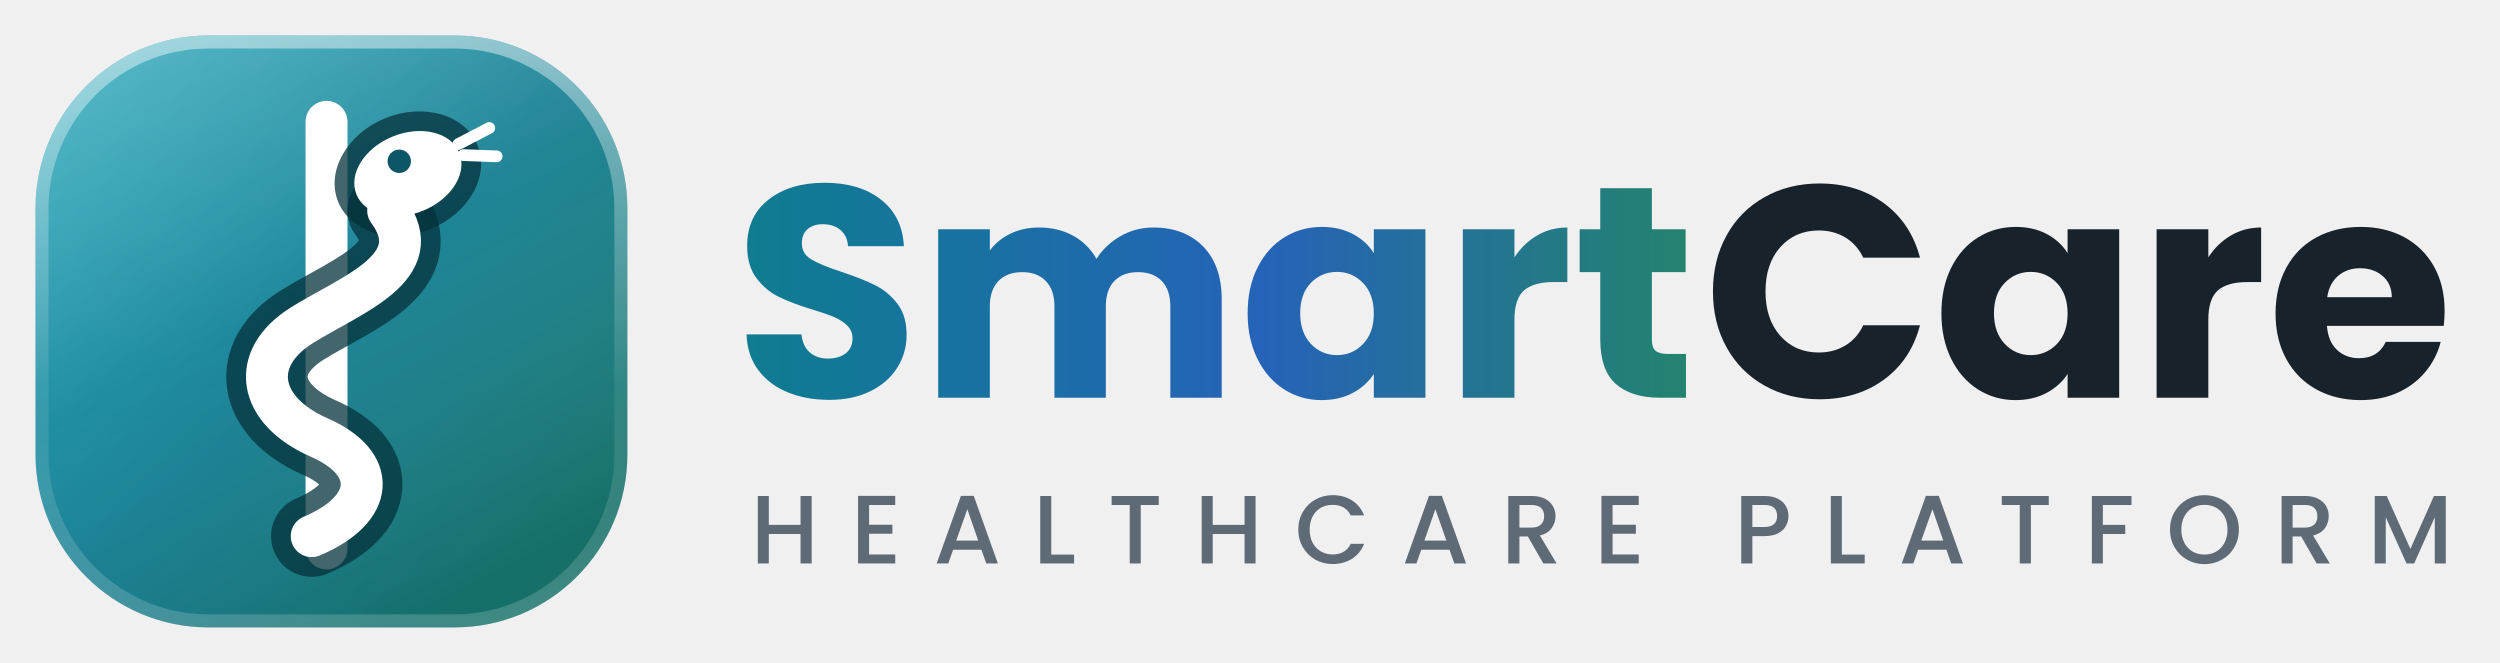
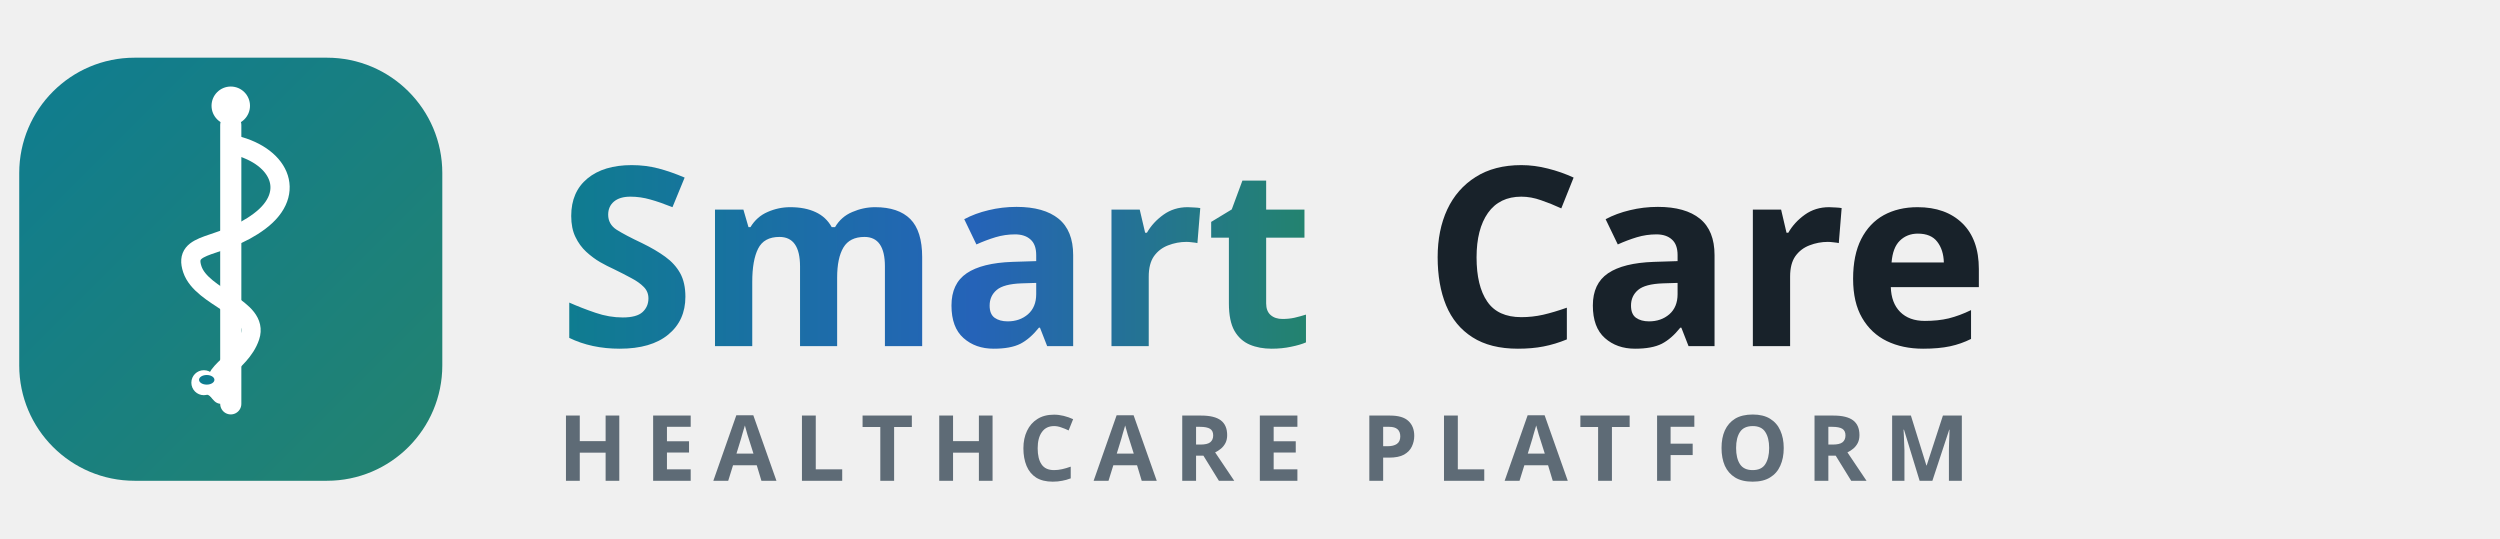
- <svg xmlns="http://www.w3.org/2000/svg" viewBox="0 0 211.2 56" width="211.2" height="56" role="img" aria-label="SmartCare — Healthcare Platform">
+ <svg xmlns="http://www.w3.org/2000/svg" viewBox="0 0 260 56" role="img" aria-label="SmartCare">
  <defs>
-     <linearGradient id="l-mark" x1="0" y1="0" x2="1" y2="1">
-       <stop offset="0" stop-color="#17a1b6" />
-       <stop offset="0.5" stop-color="#0f7c90" />
-       <stop offset="1" stop-color="#1c7c69" />
+     <linearGradient id="sc-grad" x1="0%" y1="0%" x2="100%" y2="100%">
+       <stop offset="0%" stop-color="#0f7c90" />
+       <stop offset="100%" stop-color="#23836f" />
    </linearGradient>
-     <linearGradient id="l-sheen" x1="0.1" y1="0" x2="0.6" y2="1">
-       <stop offset="0" stop-color="#ffffff" stop-opacity="0.28" />
-       <stop offset="0.5" stop-color="#ffffff" stop-opacity="0.06" />
-       <stop offset="1" stop-color="#062f38" stop-opacity="0.16" />
-     </linearGradient>
-     <linearGradient id="l-rim" x1="0" y1="0" x2="0" y2="1">
-       <stop offset="0" stop-color="#ffffff" stop-opacity="0.45" />
-       <stop offset="0.6" stop-color="#ffffff" stop-opacity="0.08" />
-       <stop offset="1" stop-color="#ffffff" stop-opacity="0.18" />
-     </linearGradient>
-     <linearGradient id="l-word" x1="0" y1="0" x2="1" y2="0">
-       <stop offset="0" stop-color="#0f7c90" />
-       <stop offset="0.55" stop-color="#2563b8" />
-       <stop offset="1" stop-color="#23836f" />
+     <linearGradient id="sc-text" x1="0%" y1="0%" x2="100%" y2="0%">
+       <stop offset="0%" stop-color="#0f7c90" />
+       <stop offset="55%" stop-color="#2563b8" />
+       <stop offset="100%" stop-color="#23836f" />
    </linearGradient>
  </defs>
-   <rect x="3.00" y="3.00" width="50.00" height="50.00" rx="14.60" fill="url(#l-mark)" />
-   <rect x="3.00" y="3.00" width="50.00" height="50.00" rx="14.60" fill="url(#l-sheen)" />
-   <rect x="3.55" y="3.55" width="48.90" height="48.90" rx="14.05" fill="none" stroke="url(#l-rim)" stroke-width="1.10" />
-   <g transform="translate(3.00,3.00) scale(1.04167)">
-     <path d="M23.6 7V41.6" fill="none" stroke="#ffffff" stroke-width="3.4" stroke-linecap="round" />
-     <g fill="#05323b" fill-opacity="0.75" stroke="#05323b" stroke-opacity="0.75">
-       <path d="M28.6 14.2C32 18.8 25.6 21 21.6 23.5C17.3 26.2 18 30.4 23 32.6C27.8 34.7 27.6 38.4 22.4 40.6" fill="none" stroke-width="6.60" stroke-linecap="round" stroke-linejoin="round" />
-       <ellipse cx="30.2" cy="11.2" rx="6.10" ry="4.85" stroke="none" transform="rotate(-22 30.2 11.2)" />
-     </g>
-     <path d="M28.6 14.2C32 18.8 25.6 21 21.6 23.5C17.3 26.2 18 30.4 23 32.6C27.8 34.7 27.6 38.4 22.4 40.6" fill="none" stroke="#ffffff" stroke-width="3.4" stroke-linecap="round" stroke-linejoin="round" />
-     <ellipse cx="30.2" cy="11.2" rx="4.5" ry="3.25" fill="#ffffff" transform="rotate(-22 30.2 11.2)" />
-     <circle cx="29.50" cy="10.20" r="0.95" fill="#0d5666" />
-     <path d="M34.3 8.8l2.5-1.3M34.7 9.7l2.7 0.1" fill="none" stroke="#ffffff" stroke-width="0.95" stroke-linecap="round" />
-   </g>
-   <path d="M63.07 28.25H67.71Q67.81 29.24 68.40 29.76Q68.99 30.29 69.93 30.29Q70.90 30.29 71.46 29.84Q72.02 29.39 72.02 28.60Q72.02 27.94 71.58 27.51Q71.13 27.07 70.48 26.79Q69.83 26.51 68.63 26.15Q66.90 25.62 65.80 25.08Q64.70 24.55 63.91 23.50Q63.12 22.46 63.12 20.77Q63.12 18.27 64.93 16.86Q66.74 15.44 69.65 15.44Q72.61 15.44 74.42 16.86Q76.23 18.27 76.36 20.80H71.64Q71.59 19.93 71.00 19.43Q70.41 18.94 69.50 18.94Q68.71 18.94 68.22 19.36Q67.74 19.78 67.74 20.57Q67.74 21.44 68.55 21.92Q69.37 22.41 71.10 22.97Q72.84 23.55 73.92 24.09Q75.00 24.62 75.80 25.64Q76.59 26.66 76.59 28.27Q76.59 29.80 75.81 31.05Q75.03 32.30 73.55 33.04Q72.07 33.78 70.06 33.78Q68.09 33.78 66.54 33.14Q64.98 32.50 64.05 31.25Q63.12 30.00 63.07 28.25ZM103.21 25.29V33.60H98.87V25.87Q98.87 24.50 98.15 23.74Q97.42 22.99 96.14 22.99Q94.87 22.99 94.14 23.74Q93.42 24.50 93.42 25.87V33.60H89.08V25.87Q89.08 24.50 88.35 23.74Q87.63 22.99 86.35 22.99Q85.08 22.99 84.35 23.74Q83.62 24.50 83.62 25.87V33.60H79.26V19.37H83.62V21.16Q84.29 20.26 85.36 19.74Q86.43 19.22 87.78 19.22Q89.39 19.22 90.65 19.91Q91.91 20.60 92.63 21.87Q93.37 20.70 94.64 19.96Q95.92 19.22 97.42 19.22Q100.07 19.22 101.64 20.82Q103.21 22.43 103.21 25.29ZM111.67 19.17Q113.18 19.17 114.31 19.78Q115.45 20.39 116.06 21.39V19.37H120.42V33.60H116.06V31.59Q115.42 32.58 114.29 33.19Q113.15 33.80 111.65 33.80Q109.91 33.80 108.49 32.90Q107.06 31.99 106.23 30.32Q105.40 28.65 105.40 26.46Q105.40 24.27 106.23 22.61Q107.06 20.95 108.49 20.06Q109.91 19.17 111.67 19.17ZM112.95 22.97Q111.65 22.97 110.74 23.90Q109.84 24.83 109.84 26.46Q109.84 28.09 110.74 29.05Q111.65 30.00 112.95 30.00Q114.25 30.00 115.15 29.06Q116.06 28.12 116.06 26.49Q116.06 24.85 115.15 23.91Q114.25 22.97 112.95 22.97ZM132.41 19.22V23.83H131.21Q129.57 23.83 128.76 24.53Q127.94 25.24 127.94 27.00V33.60H123.58V19.37H127.94V21.74Q128.71 20.57 129.86 19.89Q131.00 19.22 132.41 19.22ZM142.43 29.90V33.60H140.21Q137.84 33.60 136.51 32.44Q135.19 31.28 135.19 28.65V22.99H133.45V19.37H135.19V15.90H139.55V19.37H142.40V22.99H139.55V28.70Q139.55 29.34 139.85 29.62Q140.16 29.90 140.87 29.90Z" fill="url(#l-word)" />
-   <path d="M153.71 15.50Q156.90 15.50 159.17 17.18Q161.44 18.86 162.20 21.77H157.41Q156.87 20.65 155.89 20.06Q154.91 19.47 153.66 19.47Q151.65 19.47 150.40 20.88Q149.15 22.28 149.15 24.62Q149.15 26.97 150.40 28.37Q151.65 29.78 153.66 29.78Q154.91 29.78 155.89 29.19Q156.87 28.60 157.41 27.48H162.20Q161.44 30.39 159.17 32.06Q156.90 33.73 153.71 33.73Q151.11 33.73 149.06 32.57Q147.00 31.41 145.86 29.34Q144.71 27.28 144.71 24.62Q144.71 21.97 145.86 19.89Q147.00 17.82 149.06 16.66Q151.11 15.50 153.71 15.50ZM170.29 19.17Q171.79 19.17 172.93 19.78Q174.06 20.39 174.67 21.39V19.37H179.03V33.60H174.67V31.59Q174.03 32.58 172.90 33.19Q171.77 33.80 170.26 33.80Q168.53 33.80 167.10 32.90Q165.67 31.99 164.84 30.32Q164.01 28.65 164.01 26.46Q164.01 24.27 164.84 22.61Q165.67 20.95 167.10 20.06Q168.53 19.17 170.29 19.17ZM171.56 22.97Q170.26 22.97 169.36 23.90Q168.45 24.83 168.45 26.46Q168.45 28.09 169.36 29.05Q170.26 30.00 171.56 30.00Q172.86 30.00 173.77 29.06Q174.67 28.12 174.67 26.49Q174.67 24.85 173.77 23.91Q172.86 22.97 171.56 22.97ZM191.02 19.22V23.83H189.82Q188.19 23.83 187.37 24.53Q186.56 25.24 186.56 27.00V33.60H182.19V19.37H186.56V21.74Q187.32 20.57 188.47 19.89Q189.62 19.22 191.02 19.22ZM206.45 27.53H196.58Q196.68 28.86 197.43 29.56Q198.18 30.26 199.28 30.26Q200.91 30.26 201.55 28.88H206.19Q205.83 30.29 204.90 31.41Q203.97 32.53 202.57 33.17Q201.17 33.80 199.43 33.80Q197.34 33.80 195.71 32.91Q194.08 32.02 193.16 30.36Q192.24 28.70 192.24 26.49Q192.24 24.27 193.15 22.61Q194.05 20.95 195.68 20.06Q197.32 19.17 199.43 19.17Q201.50 19.17 203.10 20.03Q204.71 20.90 205.62 22.51Q206.52 24.11 206.52 26.26Q206.52 26.87 206.45 27.53ZM202.06 25.11Q202.06 23.99 201.29 23.32Q200.53 22.66 199.38 22.66Q198.29 22.66 197.53 23.30Q196.78 23.94 196.60 25.11Z" fill="#18222a" />
-   <path d="M68.57 41.90V47.60H67.63V45.11H64.95V47.60H64.02V41.90H64.95V44.34H67.63V41.90ZM73.42 42.66V44.33H75.39V45.09H73.42V46.84H75.63V47.60H72.49V41.89H75.63V42.66ZM82.91 46.44H80.52L80.11 47.60H79.13L81.18 41.89H82.26L84.30 47.60H83.32ZM82.64 45.67 81.72 43.02 80.78 45.67ZM88.81 46.85H90.74V47.60H87.88V41.90H88.81ZM97.89 41.90V42.66H96.37V47.60H95.44V42.66H93.91V41.90ZM106.07 41.90V47.60H105.14V45.11H102.45V47.60H101.52V41.90H102.45V44.34H105.14V41.90ZM112.59 41.83Q113.50 41.83 114.21 42.27Q114.92 42.72 115.24 43.54H114.11Q113.89 43.09 113.50 42.87Q113.11 42.65 112.59 42.65Q112.02 42.65 111.58 42.90Q111.14 43.16 110.89 43.63Q110.64 44.11 110.64 44.74Q110.64 45.37 110.89 45.85Q111.14 46.32 111.58 46.58Q112.02 46.84 112.59 46.84Q113.11 46.84 113.50 46.62Q113.89 46.39 114.11 45.94H115.24Q114.92 46.76 114.21 47.21Q113.50 47.65 112.59 47.65Q111.79 47.65 111.12 47.28Q110.46 46.90 110.07 46.24Q109.68 45.57 109.68 44.74Q109.68 43.90 110.07 43.24Q110.46 42.57 111.13 42.20Q111.79 41.83 112.59 41.83ZM122.45 46.44H120.07L119.66 47.60H118.68L120.72 41.89H121.81L123.85 47.60H122.86ZM122.19 45.67 121.26 43.02 120.33 45.67ZM130.38 47.60 129.07 45.32H128.36V47.60H127.42V41.90H129.39Q130.05 41.90 130.50 42.13Q130.96 42.36 131.18 42.75Q131.41 43.13 131.41 43.61Q131.41 44.16 131.08 44.62Q130.76 45.07 130.09 45.24L131.50 47.60ZM128.36 44.57H129.39Q129.91 44.57 130.18 44.31Q130.45 44.05 130.45 43.61Q130.45 43.16 130.19 42.91Q129.92 42.66 129.39 42.66H128.36ZM136.23 42.66V44.33H138.20V45.09H136.23V46.84H138.44V47.60H135.29V41.89H138.44V42.66ZM149.07 45.29H148.04V47.60H147.10V41.90H149.07Q149.72 41.90 150.18 42.13Q150.63 42.35 150.86 42.74Q151.09 43.12 151.09 43.60Q151.09 44.03 150.88 44.42Q150.68 44.80 150.22 45.05Q149.77 45.29 149.07 45.29ZM150.13 43.60Q150.13 42.66 149.07 42.66H148.04V44.52H149.07Q149.60 44.52 149.86 44.28Q150.13 44.04 150.13 43.60ZM155.60 46.85H157.53V47.60H154.67V41.90H155.60ZM164.43 46.44H162.05L161.64 47.60H160.66L162.70 41.89H163.79L165.83 47.60H164.84ZM164.17 45.67 163.25 43.02 162.31 45.67ZM173.08 41.90V42.66H171.57V47.60H170.63V42.66H169.11V41.90ZM180.07 41.90V42.66H177.65V44.34H179.54V45.11H177.65V47.60H176.72V41.90ZM183.32 44.74Q183.32 43.90 183.71 43.24Q184.10 42.57 184.76 42.20Q185.43 41.83 186.23 41.83Q187.03 41.83 187.70 42.20Q188.37 42.57 188.75 43.24Q189.14 43.90 189.14 44.74Q189.14 45.57 188.75 46.24Q188.37 46.91 187.70 47.28Q187.03 47.66 186.23 47.66Q185.43 47.66 184.76 47.28Q184.10 46.91 183.71 46.24Q183.32 45.57 183.32 44.74ZM188.18 44.74Q188.18 44.11 187.93 43.63Q187.68 43.16 187.24 42.90Q186.79 42.65 186.23 42.65Q185.66 42.65 185.22 42.90Q184.78 43.16 184.53 43.63Q184.28 44.11 184.28 44.74Q184.28 45.37 184.53 45.85Q184.78 46.33 185.22 46.59Q185.66 46.85 186.23 46.85Q186.79 46.85 187.24 46.59Q187.68 46.33 187.93 45.85Q188.18 45.37 188.18 44.74ZM195.71 47.60 194.40 45.32H193.68V47.60H192.75V41.90H194.72Q195.37 41.90 195.83 42.13Q196.28 42.36 196.51 42.75Q196.73 43.13 196.73 43.61Q196.73 44.16 196.41 44.62Q196.08 45.07 195.41 45.24L196.82 47.60ZM193.68 44.57H194.72Q195.24 44.57 195.51 44.31Q195.77 44.05 195.77 43.61Q195.77 43.16 195.51 42.91Q195.25 42.66 194.72 42.66H193.68ZM206.62 41.90V47.60H205.69V43.70L203.95 47.60H203.30L201.55 43.70V47.60H200.62V41.90H201.63L203.63 46.37L205.62 41.90Z" fill="#5e6b76" />
+   <rect x="2" y="6" width="44" height="44" rx="12" fill="url(#sc-grad)" />
+   <line x1="24" y1="13" x2="24" y2="42" stroke="#ffffff" stroke-width="2.2" stroke-linecap="round" />
+   <circle cx="24" cy="11" r="2" fill="#ffffff" />
+   <path d="M24 15            C29 16, 31 20, 27 23            C23 26, 19 25, 20 28            C21 31, 27 32, 26 35            C25 38, 21 39, 23 41" fill="none" stroke="#ffffff" stroke-width="2" stroke-linecap="round" stroke-linejoin="round" />
+   <path d="M23 41 C22.5 40.5, 22 40.2, 21.5 40" fill="none" stroke="#ffffff" stroke-width="1.8" stroke-linecap="round" />
+   <circle cx="21.2" cy="39.8" r="1.3" fill="#ffffff" />
+   <ellipse cx="21.5" cy="39.5" rx="0.8" ry="0.5" fill="#0f7c90" />
+   <text x="58" y="36" font-family="Segoe UI, system-ui, -apple-system, sans-serif" font-size="26" font-weight="700" fill="url(#sc-text)">Smart</text>
+   <text x="148" y="36" font-family="Segoe UI, system-ui, -apple-system, sans-serif" font-size="26" font-weight="700" fill="#18222a">Care</text>
+   <text x="58" y="50" font-family="Segoe UI, system-ui, -apple-system, sans-serif" font-size="9.5" font-weight="600" letter-spacing="1.8" fill="#5e6b76">HEALTHCARE PLATFORM</text>
</svg>
